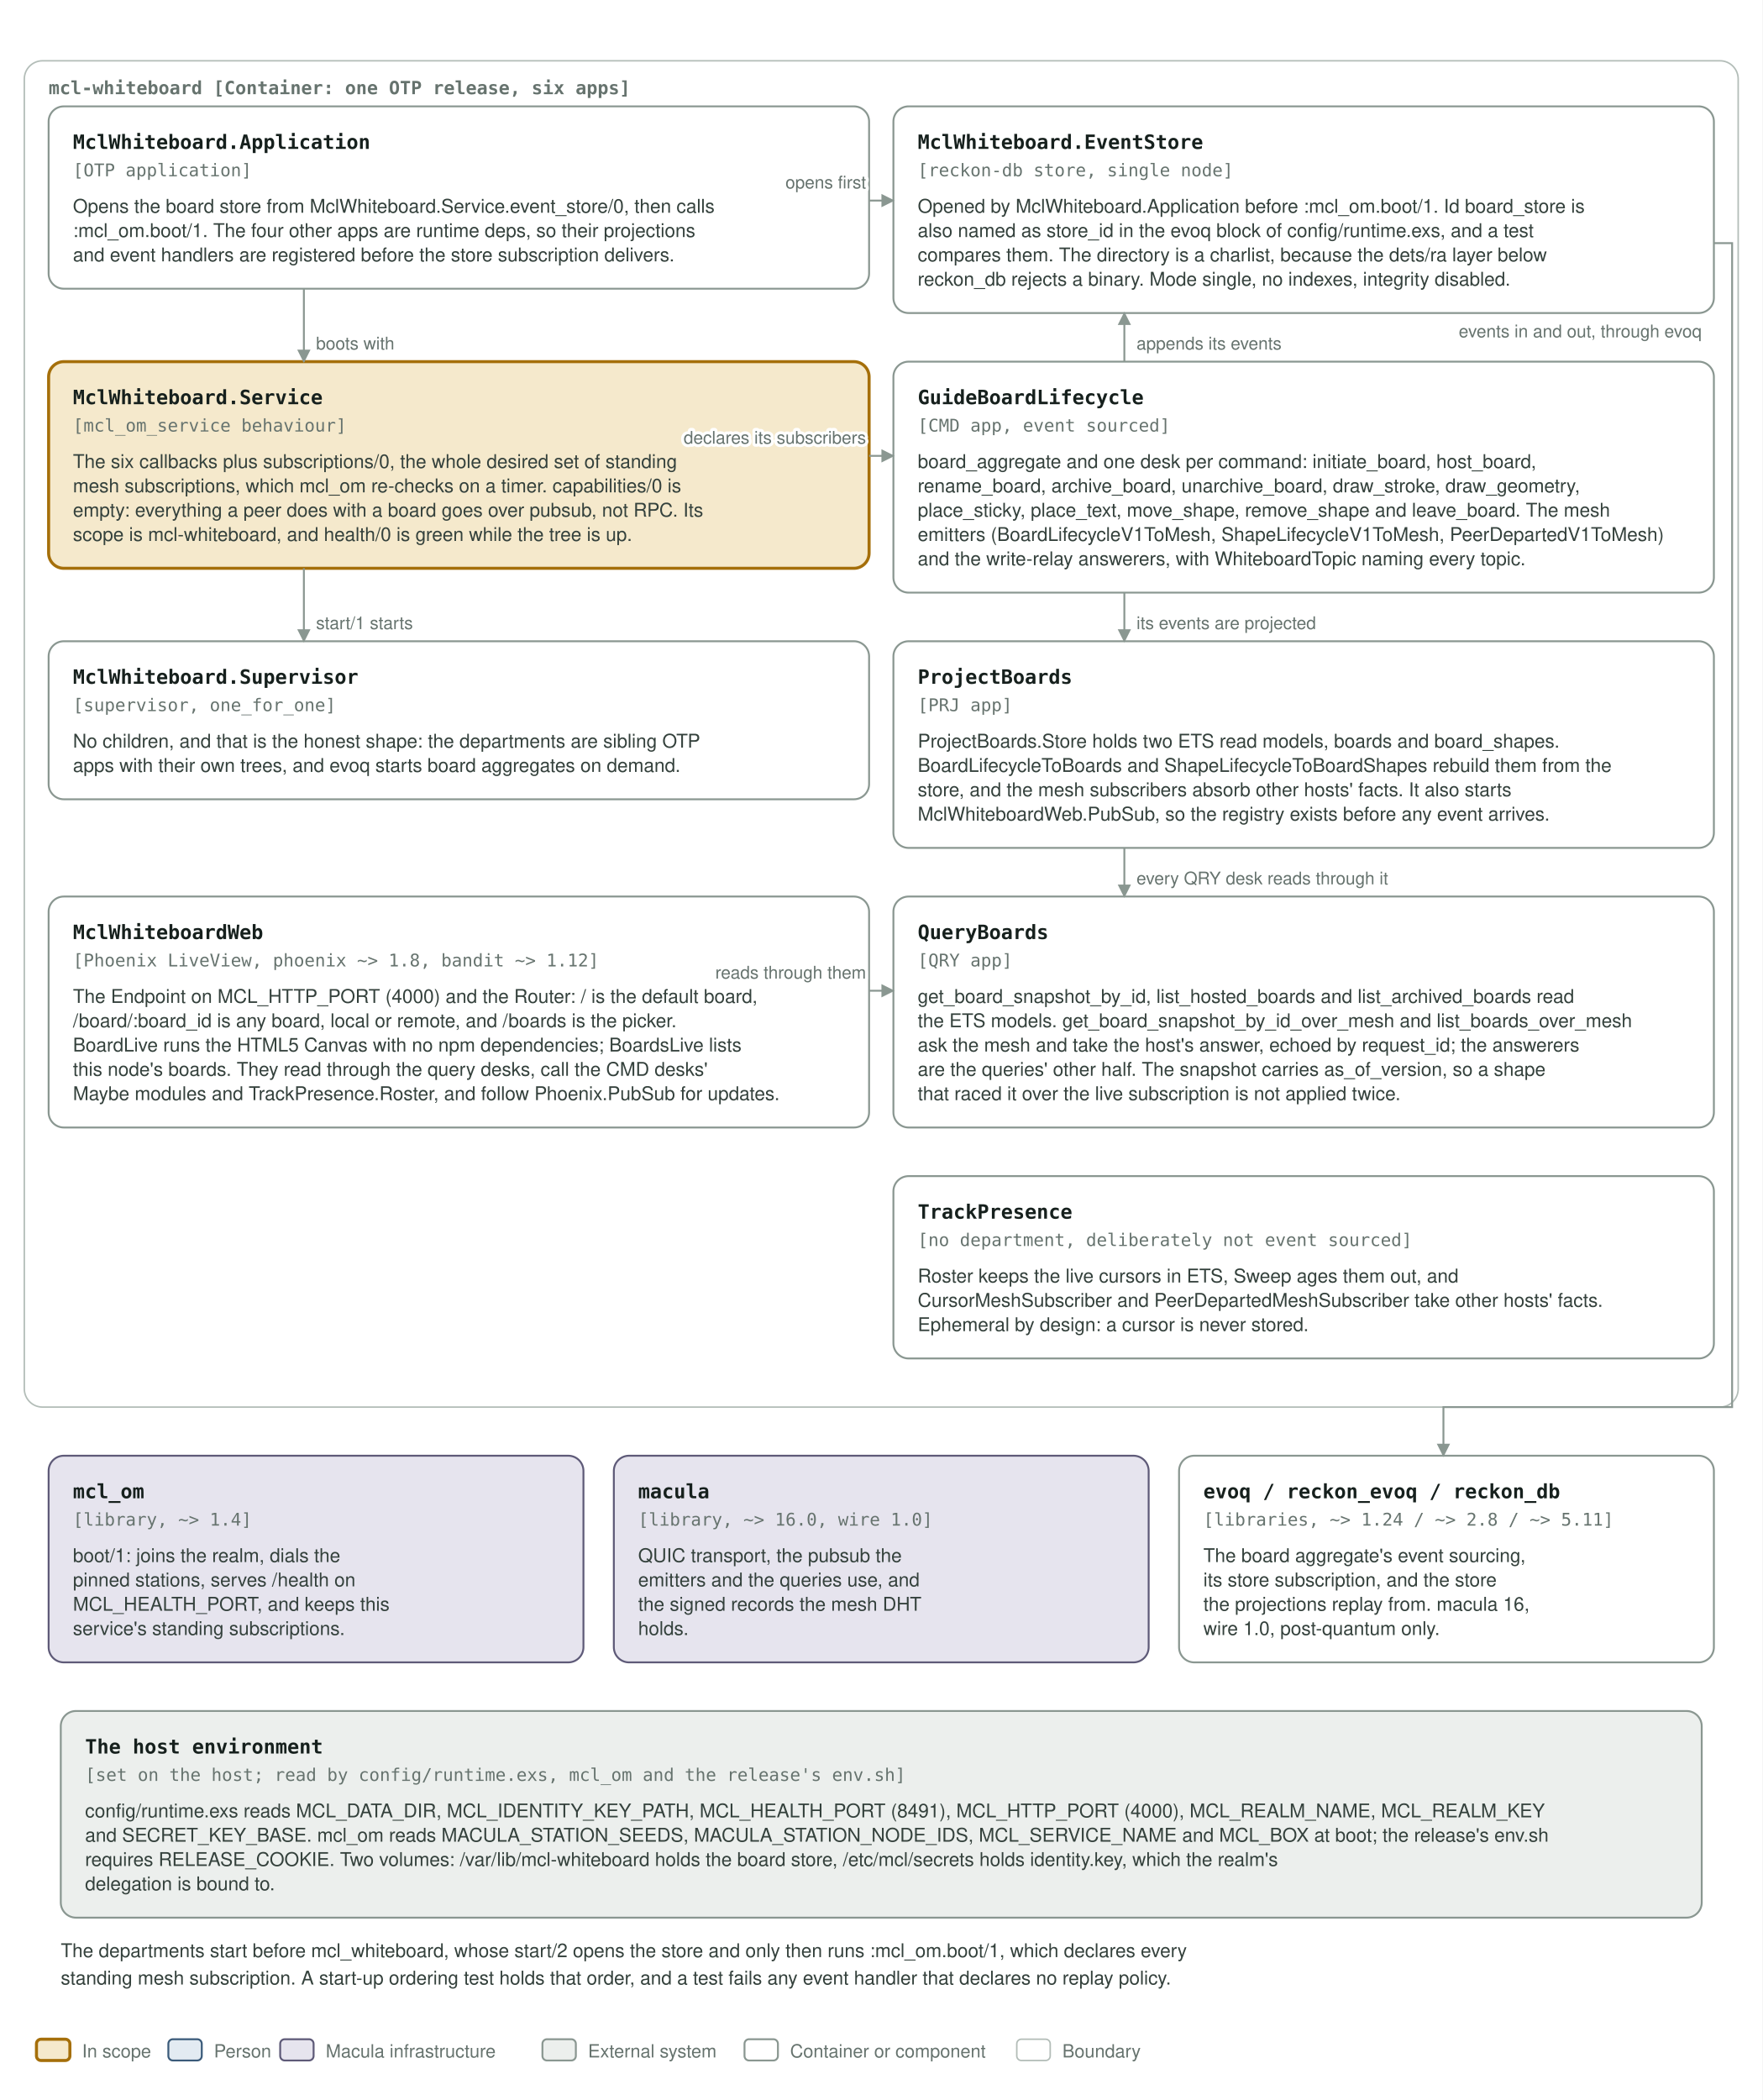
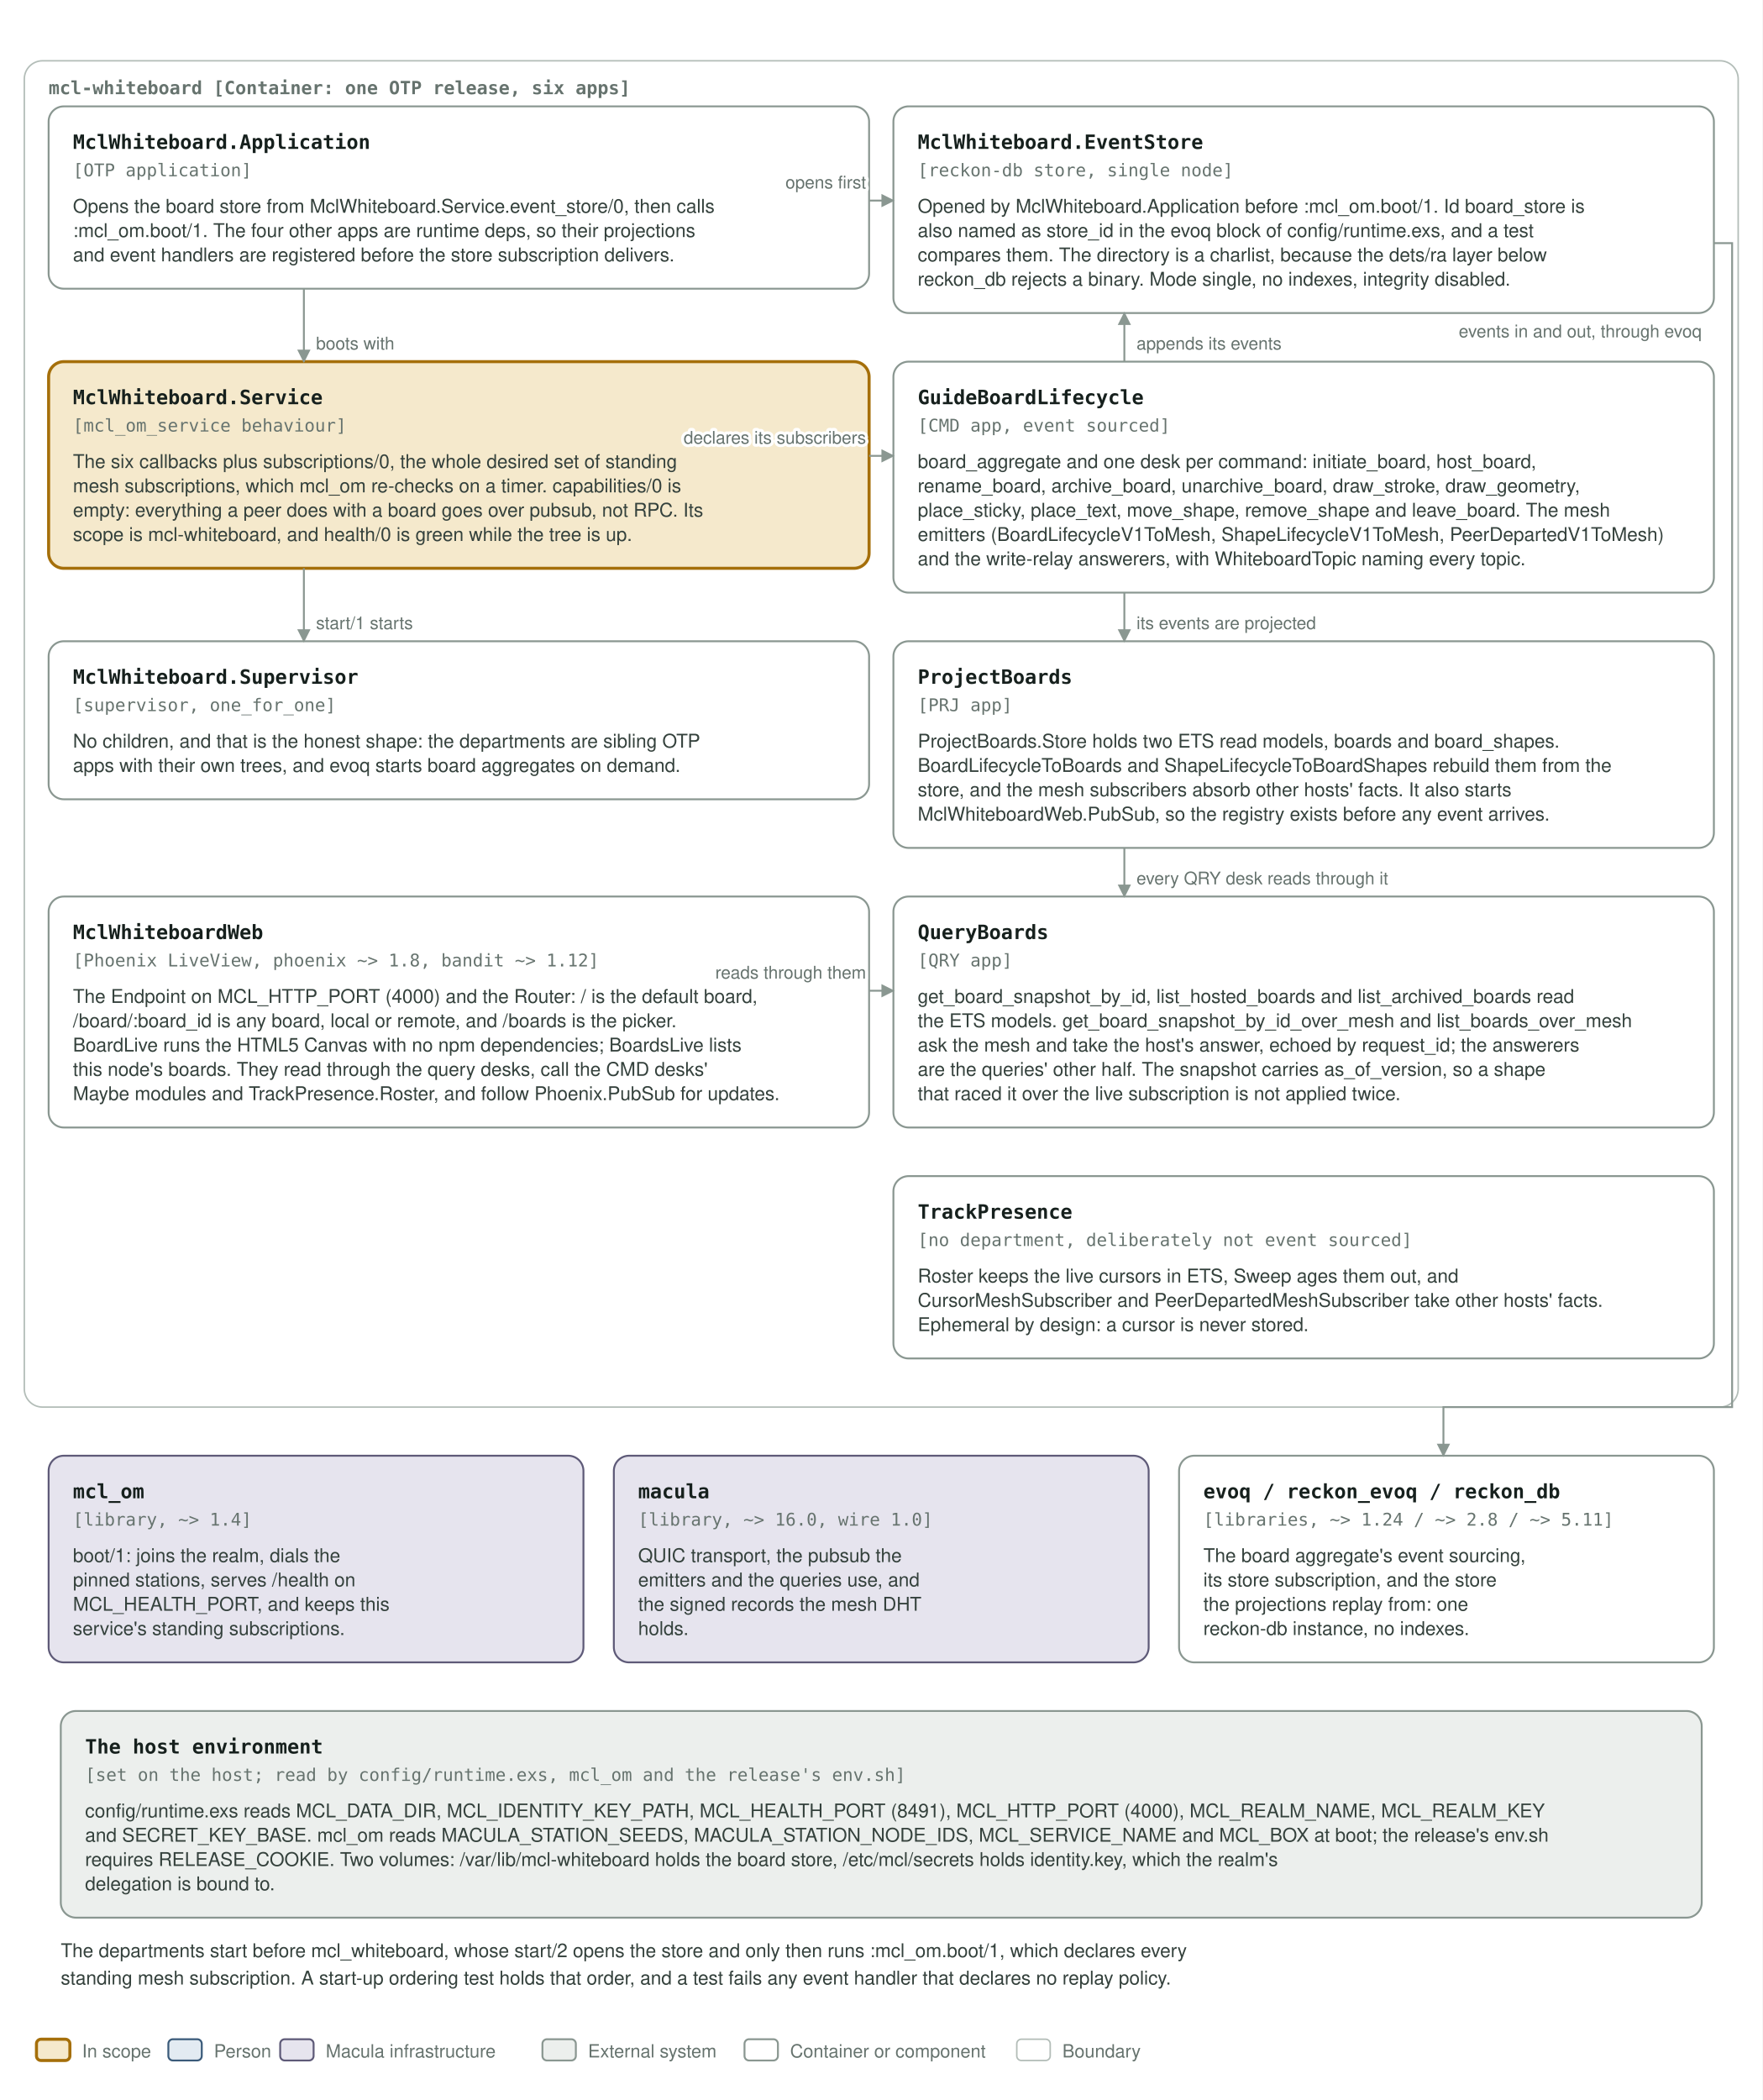
<svg xmlns="http://www.w3.org/2000/svg" viewBox="0 0 1160 1382" role="img" aria-label="mcl-whiteboard components">
  <style>
.t-name { font-family: "Atkinson Hyperlegible", "Segoe UI", system-ui, -apple-system, Helvetica, Arial, sans-serif; font-size: 15px; font-weight: 700; }
.t-desc { font-family: "Atkinson Hyperlegible", "Segoe UI", system-ui, -apple-system, Helvetica, Arial, sans-serif; font-size: 12.5px; }
.t-rel { font-family: "Atkinson Hyperlegible", "Segoe UI", system-ui, -apple-system, Helvetica, Arial, sans-serif; font-size: 11.5px; paint-order: stroke; stroke-width: 4px; stroke-linejoin: round; }
.t-code { font-family: "JetBrains Mono", ui-monospace, Menlo, Consolas, monospace; font-size: 13px; font-weight: 600; }
.t-type { font-family: "JetBrains Mono", ui-monospace, Menlo, Consolas, monospace; font-size: 11.5px; }
.t-bound { font-family: "JetBrains Mono", ui-monospace, Menlo, Consolas, monospace; font-size: 12px; font-weight: 600; }
.t-leg { font-family: "Atkinson Hyperlegible", "Segoe UI", system-ui, -apple-system, Helvetica, Arial, sans-serif; font-size: 12px; }
.edge { fill: none; stroke-width: 1.25; }
.edge-later { fill: none; stroke-width: 1.25; stroke-dasharray: 5 4; }
.bg { fill: #FFFFFF; }
.b-sys { fill: #F5E9CC; stroke: #A56F0A; stroke-width: 2; }
.b-per { fill: #E3EBF2; stroke: #3B5B7A; stroke-width: 1.25; }
.b-mac { fill: #E6E4EE; stroke: #5E5A78; stroke-width: 1.25; }
.b-ext { fill: #ECEFED; stroke: #8A9791; stroke-width: 1.25; }
.b-cmp { fill: #FFFFFF; stroke: #8A9791; stroke-width: 1.25; }
.b-later { fill: none; stroke: #8A9791; stroke-width: 1.25; stroke-dasharray: 5 4; }
.bound { fill: none; stroke: #B3BDB8; stroke-width: 1; }
.head { fill: #3B5B7A; }
.t-name, .t-code { fill: #16201D; }
.t-type, .t-bound, .t-leg { fill: #66736E; }
.t-desc { fill: #34413C; }
.t-rel { fill: #66736E; stroke: #FFFFFF; }
.edge, .edge-later { stroke: #8A9791; }
.arrowhead { fill: #8A9791; }
@media (prefers-color-scheme: dark) {
.bg { fill: #171F1C; }
.b-sys { fill: #3A2E13; stroke: #E3AA3C; }
.b-per { fill: #1D2A36; stroke: #8EB4D8; }
.b-mac { fill: #26243A; stroke: #A9A4C8; }
.b-ext { fill: #1C2421; stroke: #7D8B85; }
.b-cmp { fill: #171F1C; stroke: #7D8B85; }
.b-later { stroke: #7D8B85; }
.bound { stroke: #4A5752; }
.head { fill: #8EB4D8; }
.t-name, .t-code { fill: #E6ECE9; }
.t-type, .t-bound, .t-leg { fill: #93A09A; }
.t-desc { fill: #C3CDC8; }
.t-rel { fill: #93A09A; stroke: #171F1C; }
.edge, .edge-later { stroke: #7D8B85; }
.arrowhead { fill: #7D8B85; }
}
</style>
  <defs>
    <marker id="a" viewBox="0 0 10 10" refX="9" refY="5" markerWidth="7" markerHeight="7" orient="auto-start-reverse">
      <path class="arrowhead" d="M0 0L10 5L0 10z" />
    </marker>
  </defs>
  <rect class="bg" x="0" y="0" width="1160" height="1382" />
  <rect class="bound" x="16" y="40" width="1128" height="886" rx="12" />
  <text class="t-bound" x="32" y="62">mcl-whiteboard [Container: one OTP release, six apps]</text>
  <rect class="b-cmp" x="32" y="70" width="540" height="120" rx="10" />
  <text class="t-code" x="48" y="98">MclWhiteboard.Application</text>
  <text class="t-type" x="48" y="116">[OTP application]</text>
  <text class="t-desc" x="48" y="140">Opens the board store from MclWhiteboard.Service.event_store/0, then calls</text>
  <text class="t-desc" x="48" y="156">:mcl_om.boot/1. The four other apps are runtime deps, so their projections</text>
  <text class="t-desc" x="48" y="172">and event handlers are registered before the store subscription delivers.</text>
  <rect class="b-sys" x="32" y="238" width="540" height="136" rx="10" />
  <text class="t-code" x="48" y="266">MclWhiteboard.Service</text>
  <text class="t-type" x="48" y="284">[mcl_om_service behaviour]</text>
  <text class="t-desc" x="48" y="308">The six callbacks plus subscriptions/0, the whole desired set of standing</text>
  <text class="t-desc" x="48" y="324">mesh subscriptions, which mcl_om re-checks on a timer. capabilities/0 is</text>
  <text class="t-desc" x="48" y="340">empty: everything a peer does with a board goes over pubsub, not RPC. Its</text>
  <text class="t-desc" x="48" y="356">scope is mcl-whiteboard, and health/0 is green while the tree is up.</text>
  <rect class="b-cmp" x="32" y="422" width="540" height="104" rx="10" />
  <text class="t-code" x="48" y="450">MclWhiteboard.Supervisor</text>
  <text class="t-type" x="48" y="468">[supervisor, one_for_one]</text>
  <text class="t-desc" x="48" y="492">No children, and that is the honest shape: the departments are sibling OTP</text>
  <text class="t-desc" x="48" y="508">apps with their own trees, and evoq starts board aggregates on demand.</text>
  <rect class="b-cmp" x="32" y="590" width="540" height="152" rx="10" />
  <text class="t-code" x="48" y="618">MclWhiteboardWeb</text>
  <text class="t-type" x="48" y="636">[Phoenix LiveView, phoenix ~&gt; 1.8, bandit ~&gt; 1.12]</text>
  <text class="t-desc" x="48" y="660">The Endpoint on MCL_HTTP_PORT (4000) and the Router: / is the default board,</text>
  <text class="t-desc" x="48" y="676">/board/:board_id is any board, local or remote, and /boards is the picker.</text>
  <text class="t-desc" x="48" y="692">BoardLive runs the HTML5 Canvas with no npm dependencies; BoardsLive lists</text>
  <text class="t-desc" x="48" y="708">this node's boards. They read through the query desks, call the CMD desks'</text>
  <text class="t-desc" x="48" y="724">Maybe modules and TrackPresence.Roster, and follow Phoenix.PubSub for updates.</text>
  <rect class="b-cmp" x="588" y="70" width="540" height="136" rx="10" />
  <text class="t-code" x="604" y="98">MclWhiteboard.EventStore</text>
  <text class="t-type" x="604" y="116">[reckon-db store, single node]</text>
  <text class="t-desc" x="604" y="140">Opened by MclWhiteboard.Application before :mcl_om.boot/1. Id board_store is</text>
  <text class="t-desc" x="604" y="156">also named as store_id in the evoq block of config/runtime.exs, and a test</text>
  <text class="t-desc" x="604" y="172">compares them. The directory is a charlist, because the dets/ra layer below</text>
  <text class="t-desc" x="604" y="188">reckon_db rejects a binary. Mode single, no indexes, integrity disabled.</text>
  <rect class="b-cmp" x="588" y="238" width="540" height="152" rx="10" />
  <text class="t-code" x="604" y="266">GuideBoardLifecycle</text>
  <text class="t-type" x="604" y="284">[CMD app, event sourced]</text>
  <text class="t-desc" x="604" y="308">board_aggregate and one desk per command: initiate_board, host_board,</text>
  <text class="t-desc" x="604" y="324">rename_board, archive_board, unarchive_board, draw_stroke, draw_geometry,</text>
  <text class="t-desc" x="604" y="340">place_sticky, place_text, move_shape, remove_shape and leave_board. The mesh</text>
  <text class="t-desc" x="604" y="356">emitters (BoardLifecycleV1ToMesh, ShapeLifecycleV1ToMesh, PeerDepartedV1ToMesh)</text>
  <text class="t-desc" x="604" y="372">and the write-relay answerers, with WhiteboardTopic naming every topic.</text>
  <rect class="b-cmp" x="588" y="422" width="540" height="136" rx="10" />
  <text class="t-code" x="604" y="450">ProjectBoards</text>
  <text class="t-type" x="604" y="468">[PRJ app]</text>
  <text class="t-desc" x="604" y="492">ProjectBoards.Store holds two ETS read models, boards and board_shapes.</text>
  <text class="t-desc" x="604" y="508">BoardLifecycleToBoards and ShapeLifecycleToBoardShapes rebuild them from the</text>
  <text class="t-desc" x="604" y="524">store, and the mesh subscribers absorb other hosts' facts. It also starts</text>
  <text class="t-desc" x="604" y="540">MclWhiteboardWeb.PubSub, so the registry exists before any event arrives.</text>
  <rect class="b-cmp" x="588" y="590" width="540" height="152" rx="10" />
  <text class="t-code" x="604" y="618">QueryBoards</text>
  <text class="t-type" x="604" y="636">[QRY app]</text>
  <text class="t-desc" x="604" y="660">get_board_snapshot_by_id, list_hosted_boards and list_archived_boards read</text>
  <text class="t-desc" x="604" y="676">the ETS models. get_board_snapshot_by_id_over_mesh and list_boards_over_mesh</text>
  <text class="t-desc" x="604" y="692">ask the mesh and take the host's answer, echoed by request_id; the answerers</text>
  <text class="t-desc" x="604" y="708">are the queries' other half. The snapshot carries as_of_version, so a shape</text>
  <text class="t-desc" x="604" y="724">that raced it over the live subscription is not applied twice.</text>
  <rect class="b-cmp" x="588" y="774" width="540" height="120" rx="10" />
  <text class="t-code" x="604" y="802">TrackPresence</text>
  <text class="t-type" x="604" y="820">[no department, deliberately not event sourced]</text>
  <text class="t-desc" x="604" y="844">Roster keeps the live cursors in ETS, Sweep ages them out, and</text>
  <text class="t-desc" x="604" y="860">CursorMeshSubscriber and PeerDepartedMeshSubscriber take other hosts' facts.</text>
  <text class="t-desc" x="604" y="876">Ephemeral by design: a cursor is never stored.</text>
  <path class="edge" d="M200 190V238" marker-end="url(#a)" />
  <text class="t-rel" x="208" y="230">boots with</text>
  <path class="edge" d="M200 374V422" marker-end="url(#a)" />
  <text class="t-rel" x="208" y="414">start/1 starts</text>
  <path class="edge" d="M572 132H588" marker-end="url(#a)" />
  <text class="t-rel" x="570" y="124" text-anchor="end">opens first</text>
  <path class="edge" d="M572 300H588" marker-end="url(#a)" />
  <text class="t-rel" x="570" y="292" text-anchor="end">declares its subscribers</text>
  <path class="edge" d="M572 652H588" marker-end="url(#a)" />
  <text class="t-rel" x="570" y="644" text-anchor="end">reads through them</text>
  <path class="edge" d="M740 238V206" marker-end="url(#a)" />
  <text class="t-rel" x="748" y="230">appends its events</text>
  <path class="edge" d="M740 390V422" marker-end="url(#a)" />
  <text class="t-rel" x="748" y="414">its events are projected</text>
  <path class="edge" d="M740 558V590" marker-end="url(#a)" />
  <text class="t-rel" x="748" y="582">every QRY desk reads through it</text>
  <rect class="b-mac" x="32" y="958" width="352" height="136" rx="10" />
  <text class="t-code" x="48" y="986">mcl_om</text>
  <text class="t-type" x="48" y="1004">[library, ~&gt; 1.4]</text>
  <text class="t-desc" x="48" y="1028">boot/1: joins the realm, dials the</text>
  <text class="t-desc" x="48" y="1044">pinned stations, serves /health on</text>
  <text class="t-desc" x="48" y="1060">MCL_HEALTH_PORT, and keeps this</text>
  <text class="t-desc" x="48" y="1076">service's standing subscriptions.</text>
  <rect class="b-mac" x="404" y="958" width="352" height="136" rx="10" />
  <text class="t-code" x="420" y="986">macula</text>
  <text class="t-type" x="420" y="1004">[library, ~&gt; 16.0, wire 1.0]</text>
  <text class="t-desc" x="420" y="1028">QUIC transport, the pubsub the</text>
  <text class="t-desc" x="420" y="1044">emitters and the queries use, and</text>
  <text class="t-desc" x="420" y="1060">the signed records the mesh DHT</text>
  <text class="t-desc" x="420" y="1076">holds.</text>
  <rect class="b-cmp" x="776" y="958" width="352" height="136" rx="10" />
  <text class="t-code" x="792" y="986">evoq / reckon_evoq / reckon_db</text>
  <text class="t-type" x="792" y="1004">[libraries, ~&gt; 1.24 / ~&gt; 2.8 / ~&gt; 5.11]</text>
  <text class="t-desc" x="792" y="1028">The board aggregate's event sourcing,</text>
  <text class="t-desc" x="792" y="1044">its store subscription, and the store</text>
-   <text class="t-desc" x="792" y="1060">the projections replay from. macula 16,</text>
-   <text class="t-desc" x="792" y="1076">wire 1.0, post-quantum only.</text>
+   <text class="t-desc" x="792" y="1060">the projections replay from: one</text>
+   <text class="t-desc" x="792" y="1076">reckon-db instance, no indexes.</text>
  <rect class="b-ext" x="40" y="1126" width="1080" height="136" rx="10" />
  <text class="t-code" x="56" y="1154">The host environment</text>
  <text class="t-type" x="56" y="1172">[set on the host; read by config/runtime.exs, mcl_om and the release's env.sh]</text>
  <text class="t-desc" x="56" y="1196">config/runtime.exs reads MCL_DATA_DIR, MCL_IDENTITY_KEY_PATH, MCL_HEALTH_PORT (8491), MCL_HTTP_PORT (4000), MCL_REALM_NAME, MCL_REALM_KEY</text>
  <text class="t-desc" x="56" y="1212">and SECRET_KEY_BASE. mcl_om reads MACULA_STATION_SEEDS, MACULA_STATION_NODE_IDS, MCL_SERVICE_NAME and MCL_BOX at boot; the release's env.sh</text>
  <text class="t-desc" x="56" y="1228">requires RELEASE_COOKIE. Two volumes: /var/lib/mcl-whiteboard holds the board store, /etc/mcl/secrets holds identity.key, which the realm's</text>
  <text class="t-desc" x="56" y="1244">delegation is bound to.</text>
  <path class="edge" d="M1128 160H1140V926H950V958" marker-end="url(#a)" />
  <text class="t-rel" x="1120" y="222" text-anchor="end">events in and out, through evoq</text>
  <text class="t-desc" x="40" y="1288">The departments start before mcl_whiteboard, whose start/2 opens the store and only then runs :mcl_om.boot/1, which declares every</text>
  <text class="t-desc" x="40" y="1306">standing mesh subscription. A start-up ordering test holds that order, and a test fails any event handler that declares no replay policy.</text>
  <rect class="b-sys" x="24" y="1342" width="22" height="14" rx="3" />
  <text class="t-leg" x="54" y="1354">In scope</text>
  <rect class="b-per" x="110.8" y="1342" width="22" height="14" rx="3" />
  <text class="t-leg" x="140.8" y="1354">Person</text>
  <rect class="b-mac" x="184.4" y="1342" width="22" height="14" rx="3" />
  <text class="t-leg" x="214.4" y="1354">Macula infrastructure</text>
  <rect class="b-ext" x="357.0" y="1342" width="22" height="14" rx="3" />
  <text class="t-leg" x="387.0" y="1354">External system</text>
  <rect class="b-cmp" x="490.0" y="1342" width="22" height="14" rx="3" />
  <text class="t-leg" x="520.0" y="1354">Container or component</text>
  <rect class="bound" x="669.2" y="1342" width="22" height="14" rx="3" />
  <text class="t-leg" x="699.2" y="1354">Boundary</text>
</svg>
